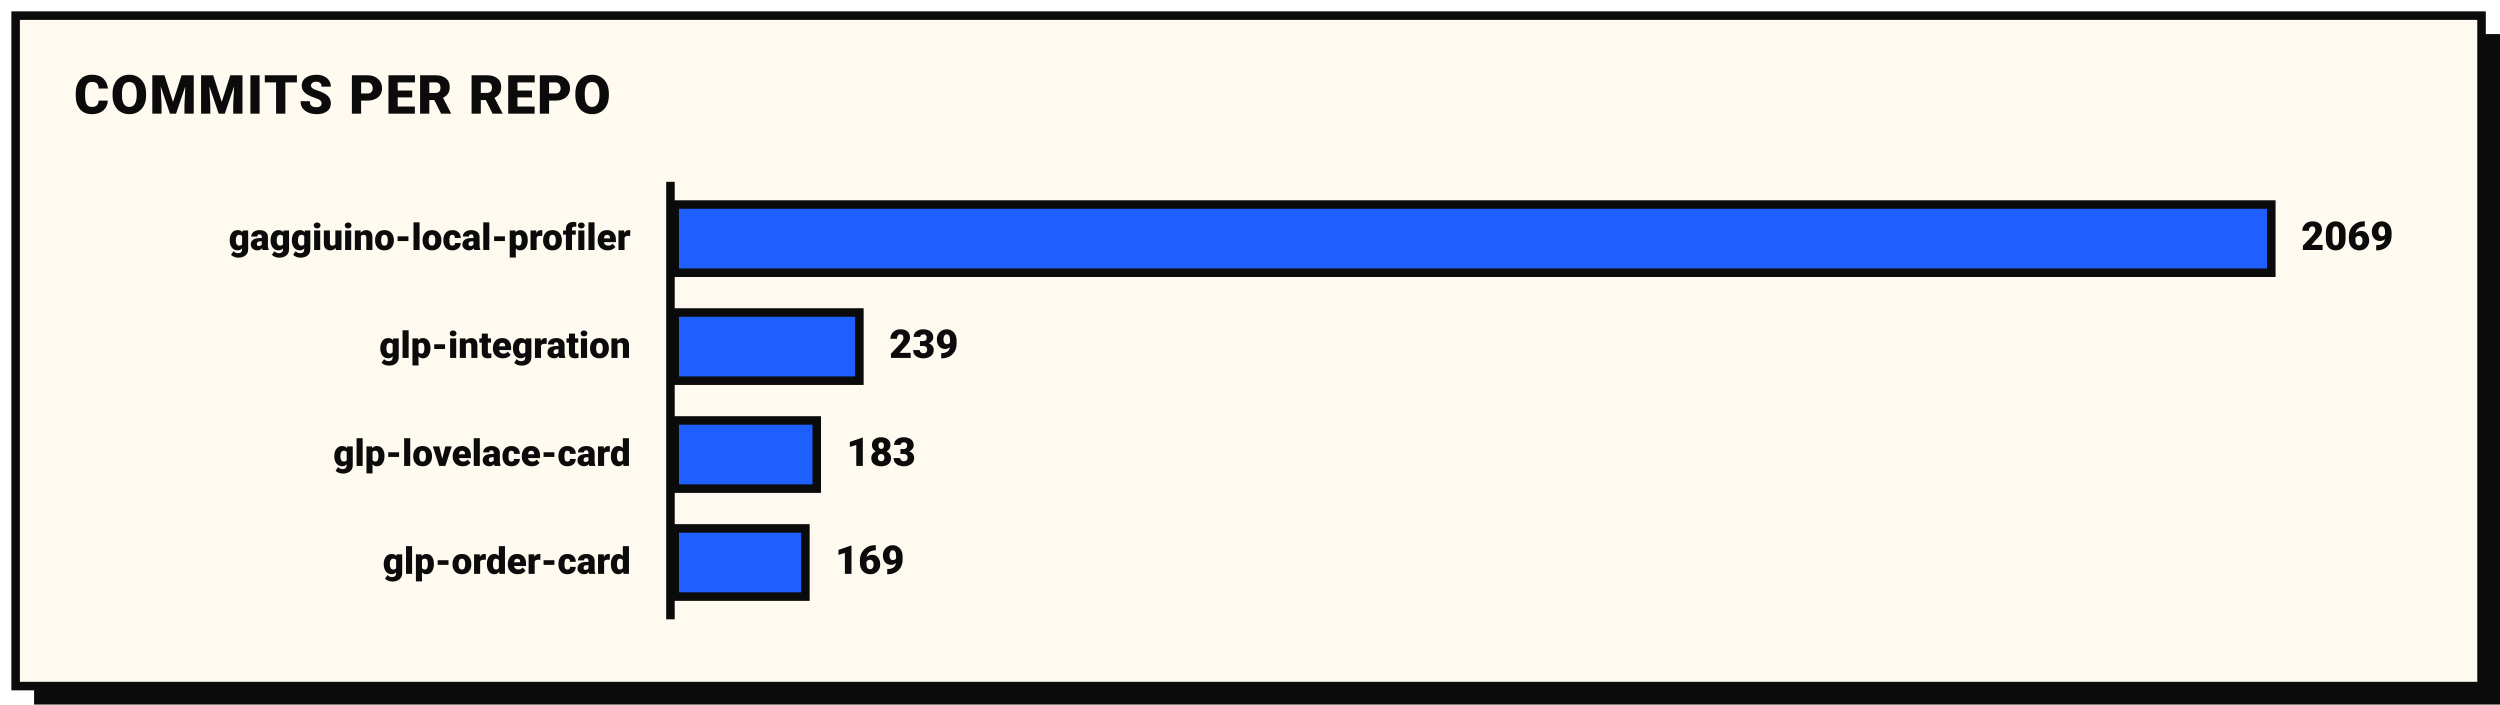
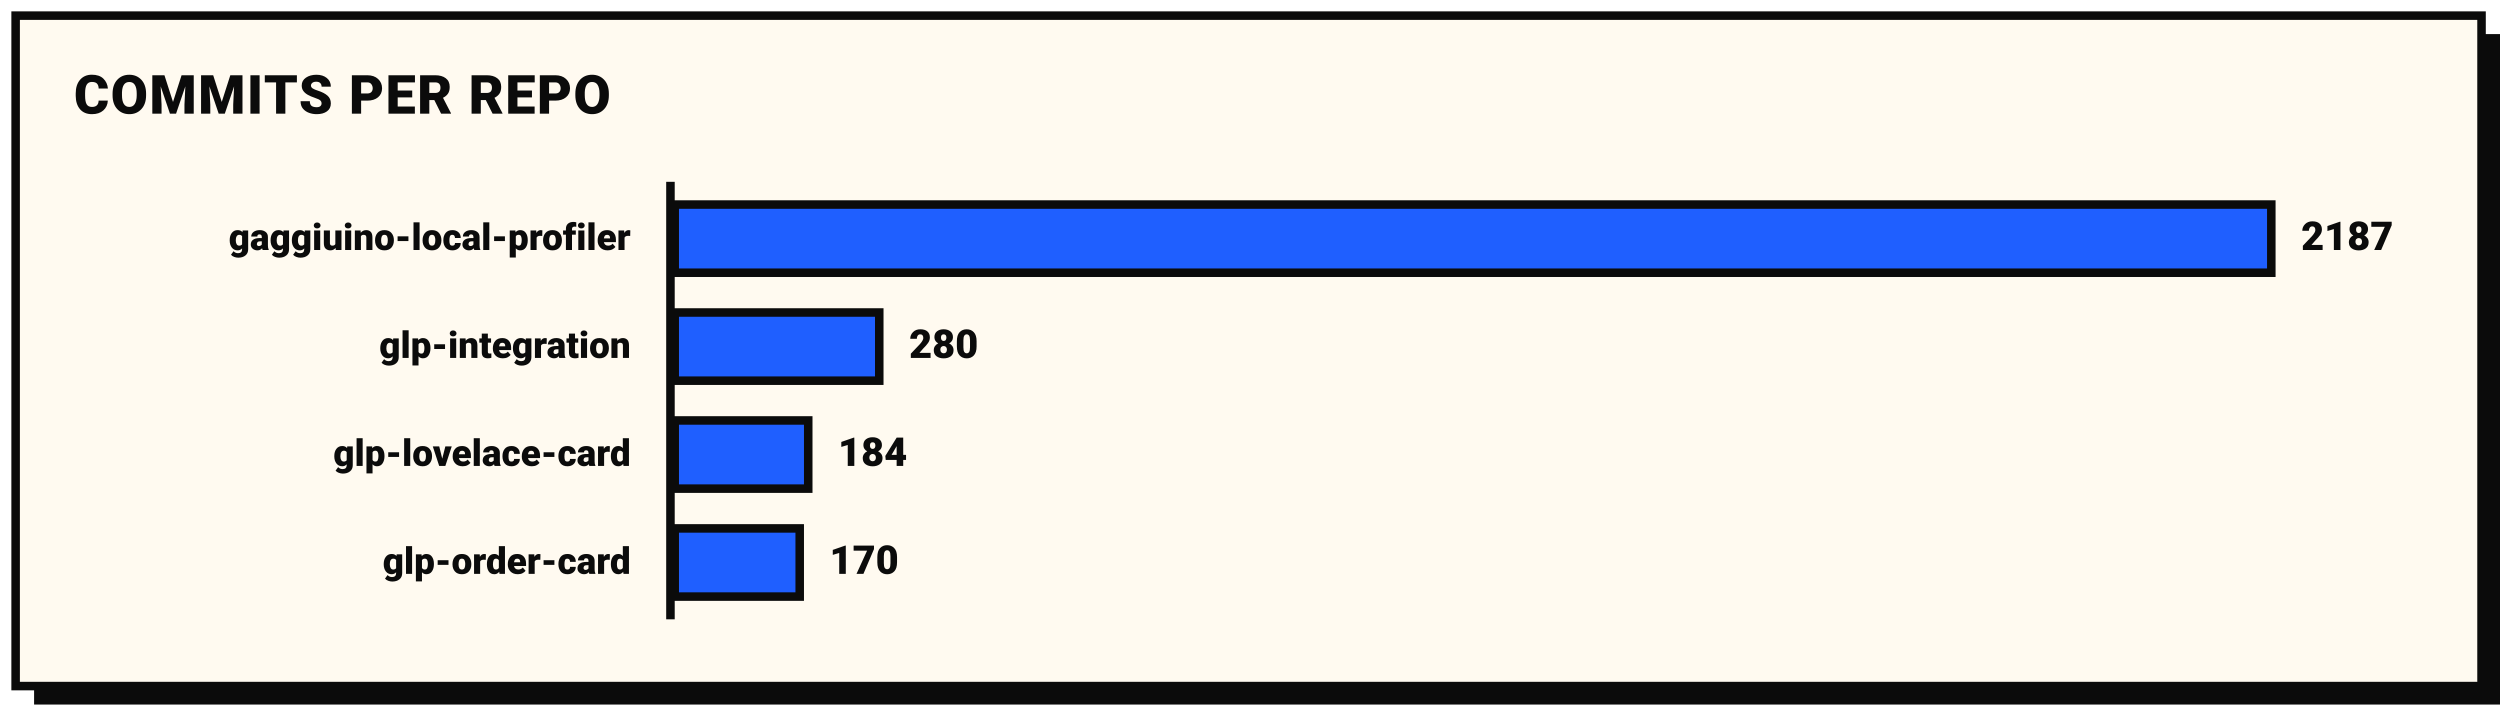
<svg xmlns="http://www.w3.org/2000/svg" viewBox="0 0 880 248" font-family="-apple-system, BlinkMacSystemFont, 'Segoe UI', Roboto, Helvetica, Arial, sans-serif" role="img" aria-labelledby="t d">
  <rect x="12" y="12" width="868" height="236" fill="#0b0b0b" />
  <rect x="5.5" y="5.5" width="868" height="236" fill="#fffaf0" stroke="#0b0b0b" stroke-width="3" />
  <text x="26" y="40" fill="#0b0b0b" font-weight="800" font-size="19" letter-spacing="0.5">COMMITS PER REPO</text>
  <line x1="236" y1="64" x2="236" y2="218" stroke="#0b0b0b" stroke-width="3" />
  <text x="222" y="88" fill="#0b0b0b" font-weight="800" font-size="13" text-anchor="end">gaggiuino-local-profiler</text>
  <rect x="237.5" y="72" width="562" height="24" fill="#1f5fff" stroke="#0b0b0b" stroke-width="3" />
-   <text x="810" y="88" fill="#0b0b0b" font-weight="800" font-size="14">2069</text>
+   <text x="810" y="88" fill="#0b0b0b" font-weight="800" font-size="14">2187</text>
  <text x="222" y="126" fill="#0b0b0b" font-weight="800" font-size="13" text-anchor="end">glp-integration</text>
-   <rect x="237.5" y="110" width="65" height="24" fill="#1f5fff" stroke="#0b0b0b" stroke-width="3" />
-   <text x="313" y="126" fill="#0b0b0b" font-weight="800" font-size="14">239</text>
+   <rect x="237.5" y="110" width="72" height="24" fill="#1f5fff" stroke="#0b0b0b" stroke-width="3" />
+   <text x="320" y="126" fill="#0b0b0b" font-weight="800" font-size="14">280</text>
  <text x="222" y="164" fill="#0b0b0b" font-weight="800" font-size="13" text-anchor="end">glp-lovelace-card</text>
-   <rect x="237.5" y="148" width="50" height="24" fill="#1f5fff" stroke="#0b0b0b" stroke-width="3" />
-   <text x="298" y="164" fill="#0b0b0b" font-weight="800" font-size="14">183</text>
+   <rect x="237.5" y="148" width="47" height="24" fill="#1f5fff" stroke="#0b0b0b" stroke-width="3" />
+   <text x="295" y="164" fill="#0b0b0b" font-weight="800" font-size="14">184</text>
  <text x="222" y="202" fill="#0b0b0b" font-weight="800" font-size="13" text-anchor="end">glp-order-card</text>
-   <rect x="237.5" y="186" width="46" height="24" fill="#1f5fff" stroke="#0b0b0b" stroke-width="3" />
-   <text x="294" y="202" fill="#0b0b0b" font-weight="800" font-size="14">169</text>
+   <rect x="237.5" y="186" width="44" height="24" fill="#1f5fff" stroke="#0b0b0b" stroke-width="3" />
+   <text x="292" y="202" fill="#0b0b0b" font-weight="800" font-size="14">170</text>
</svg>
